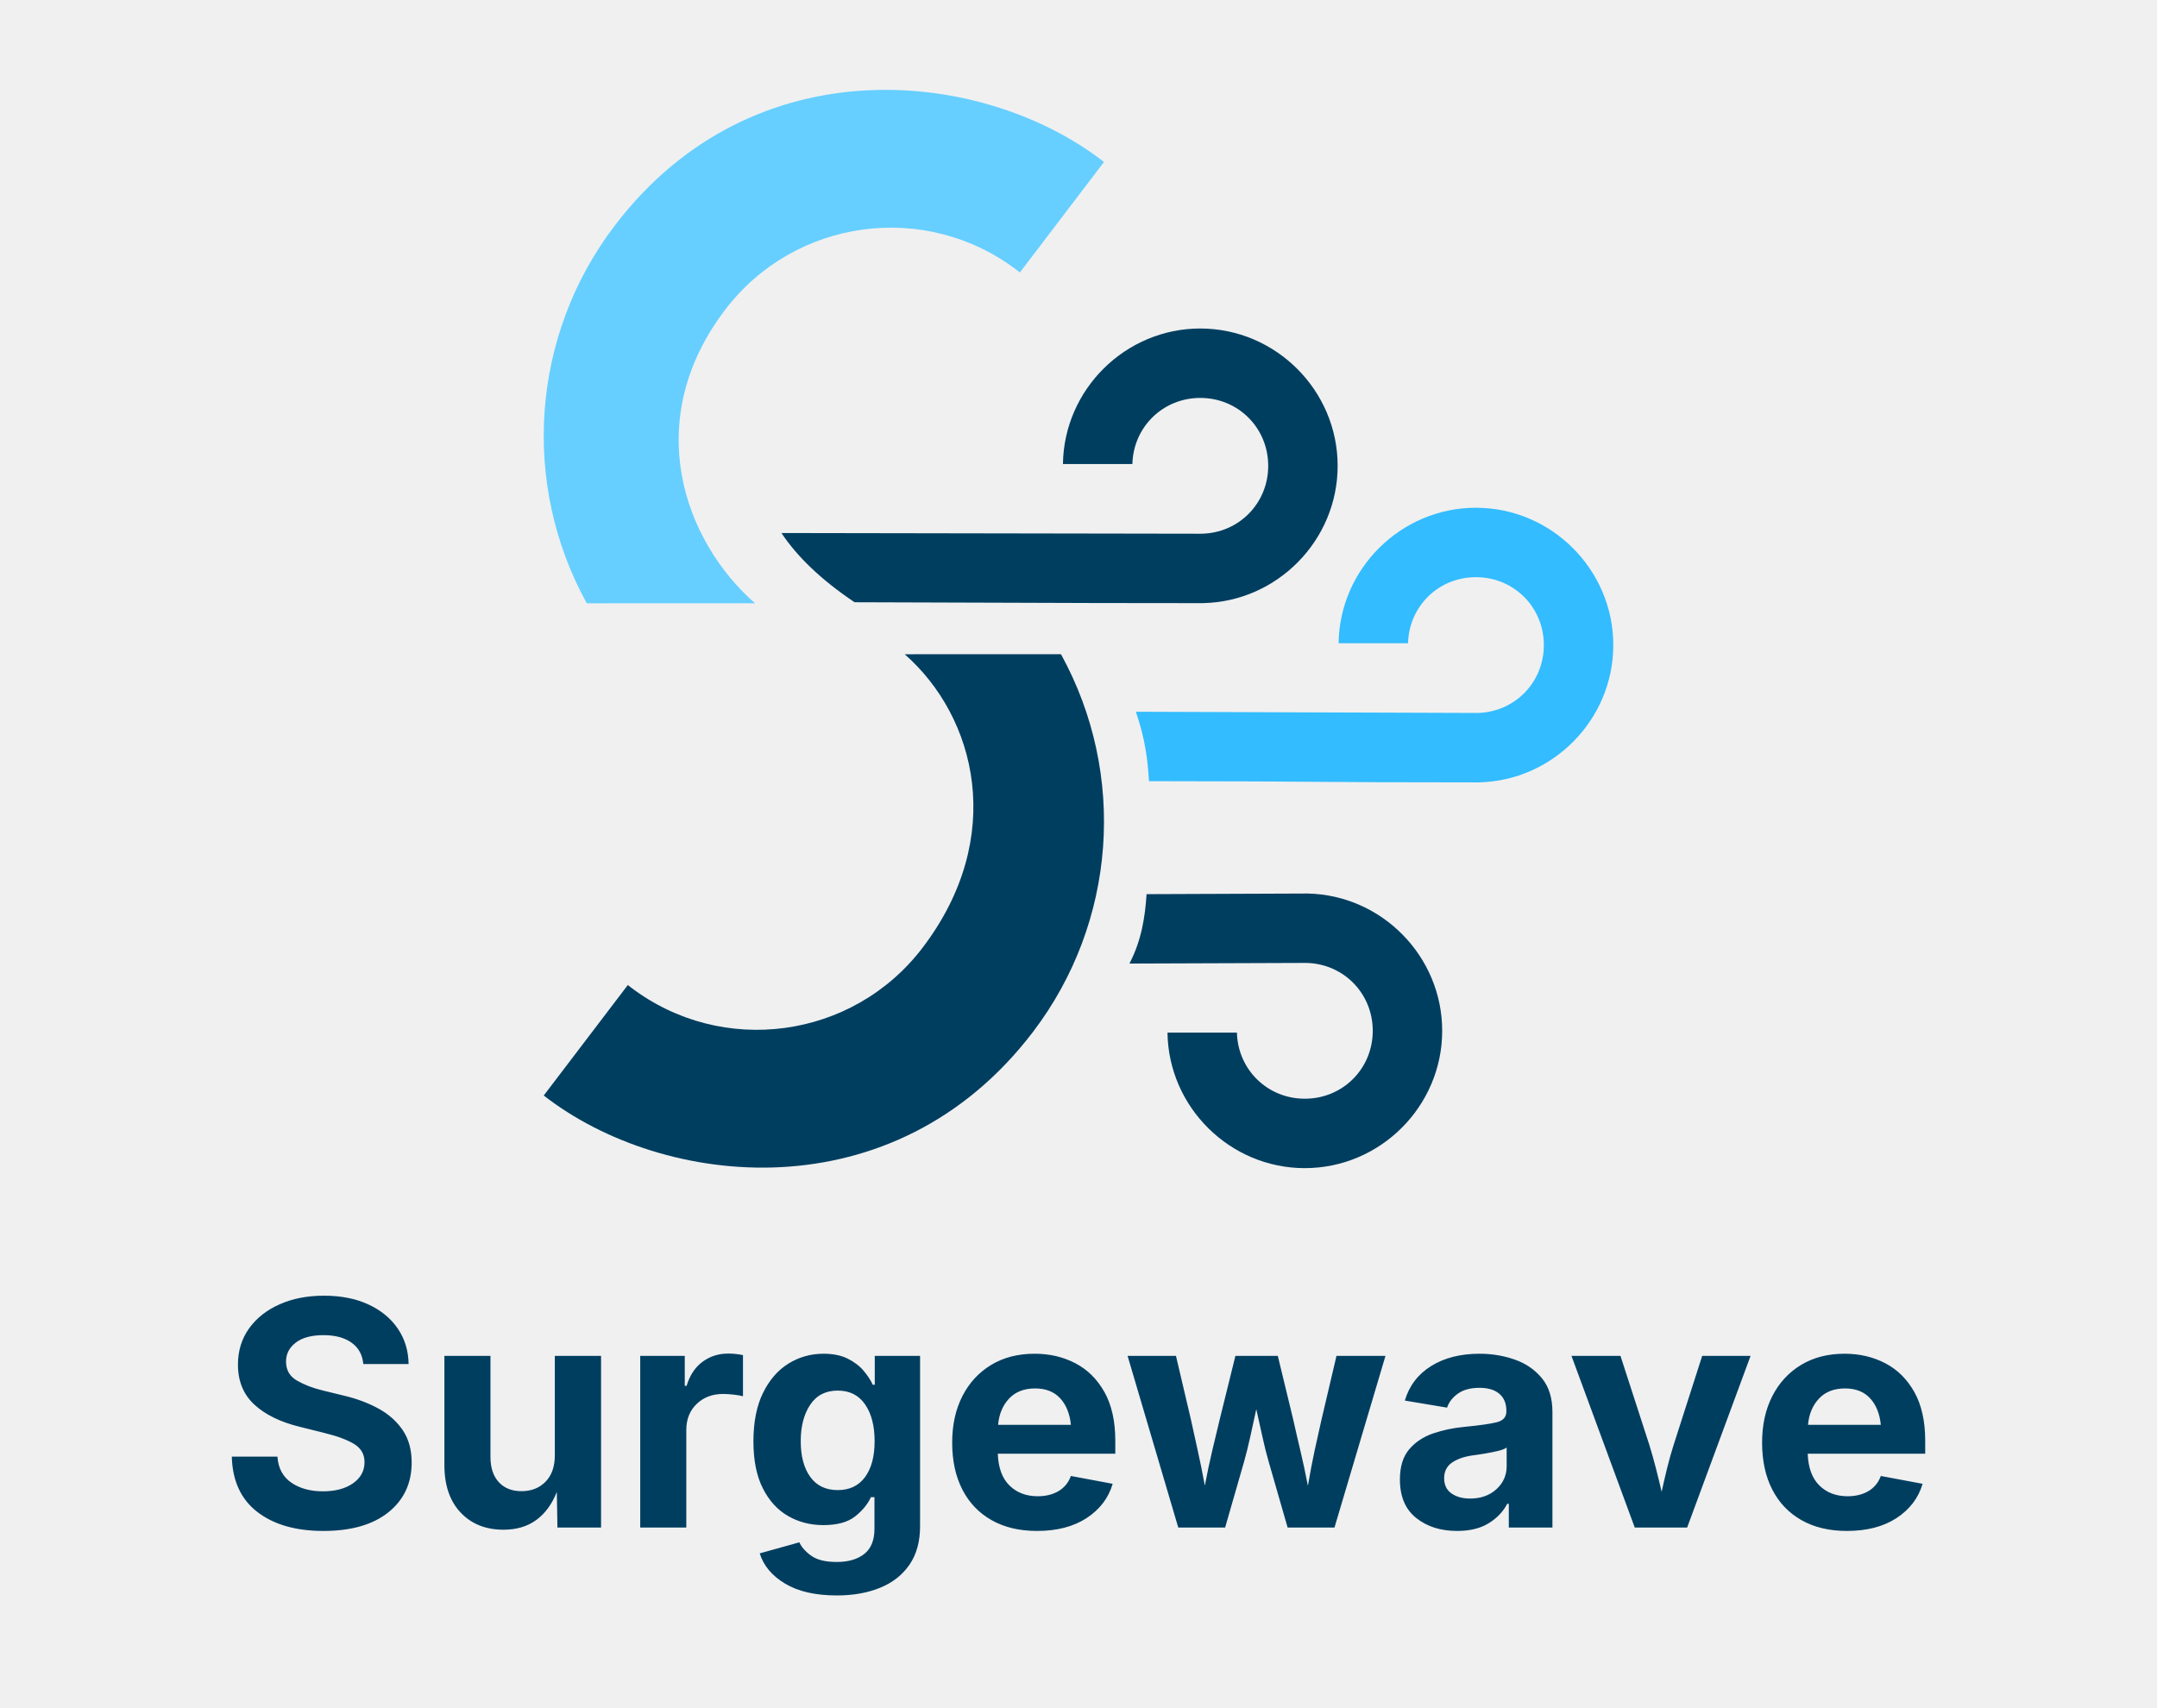
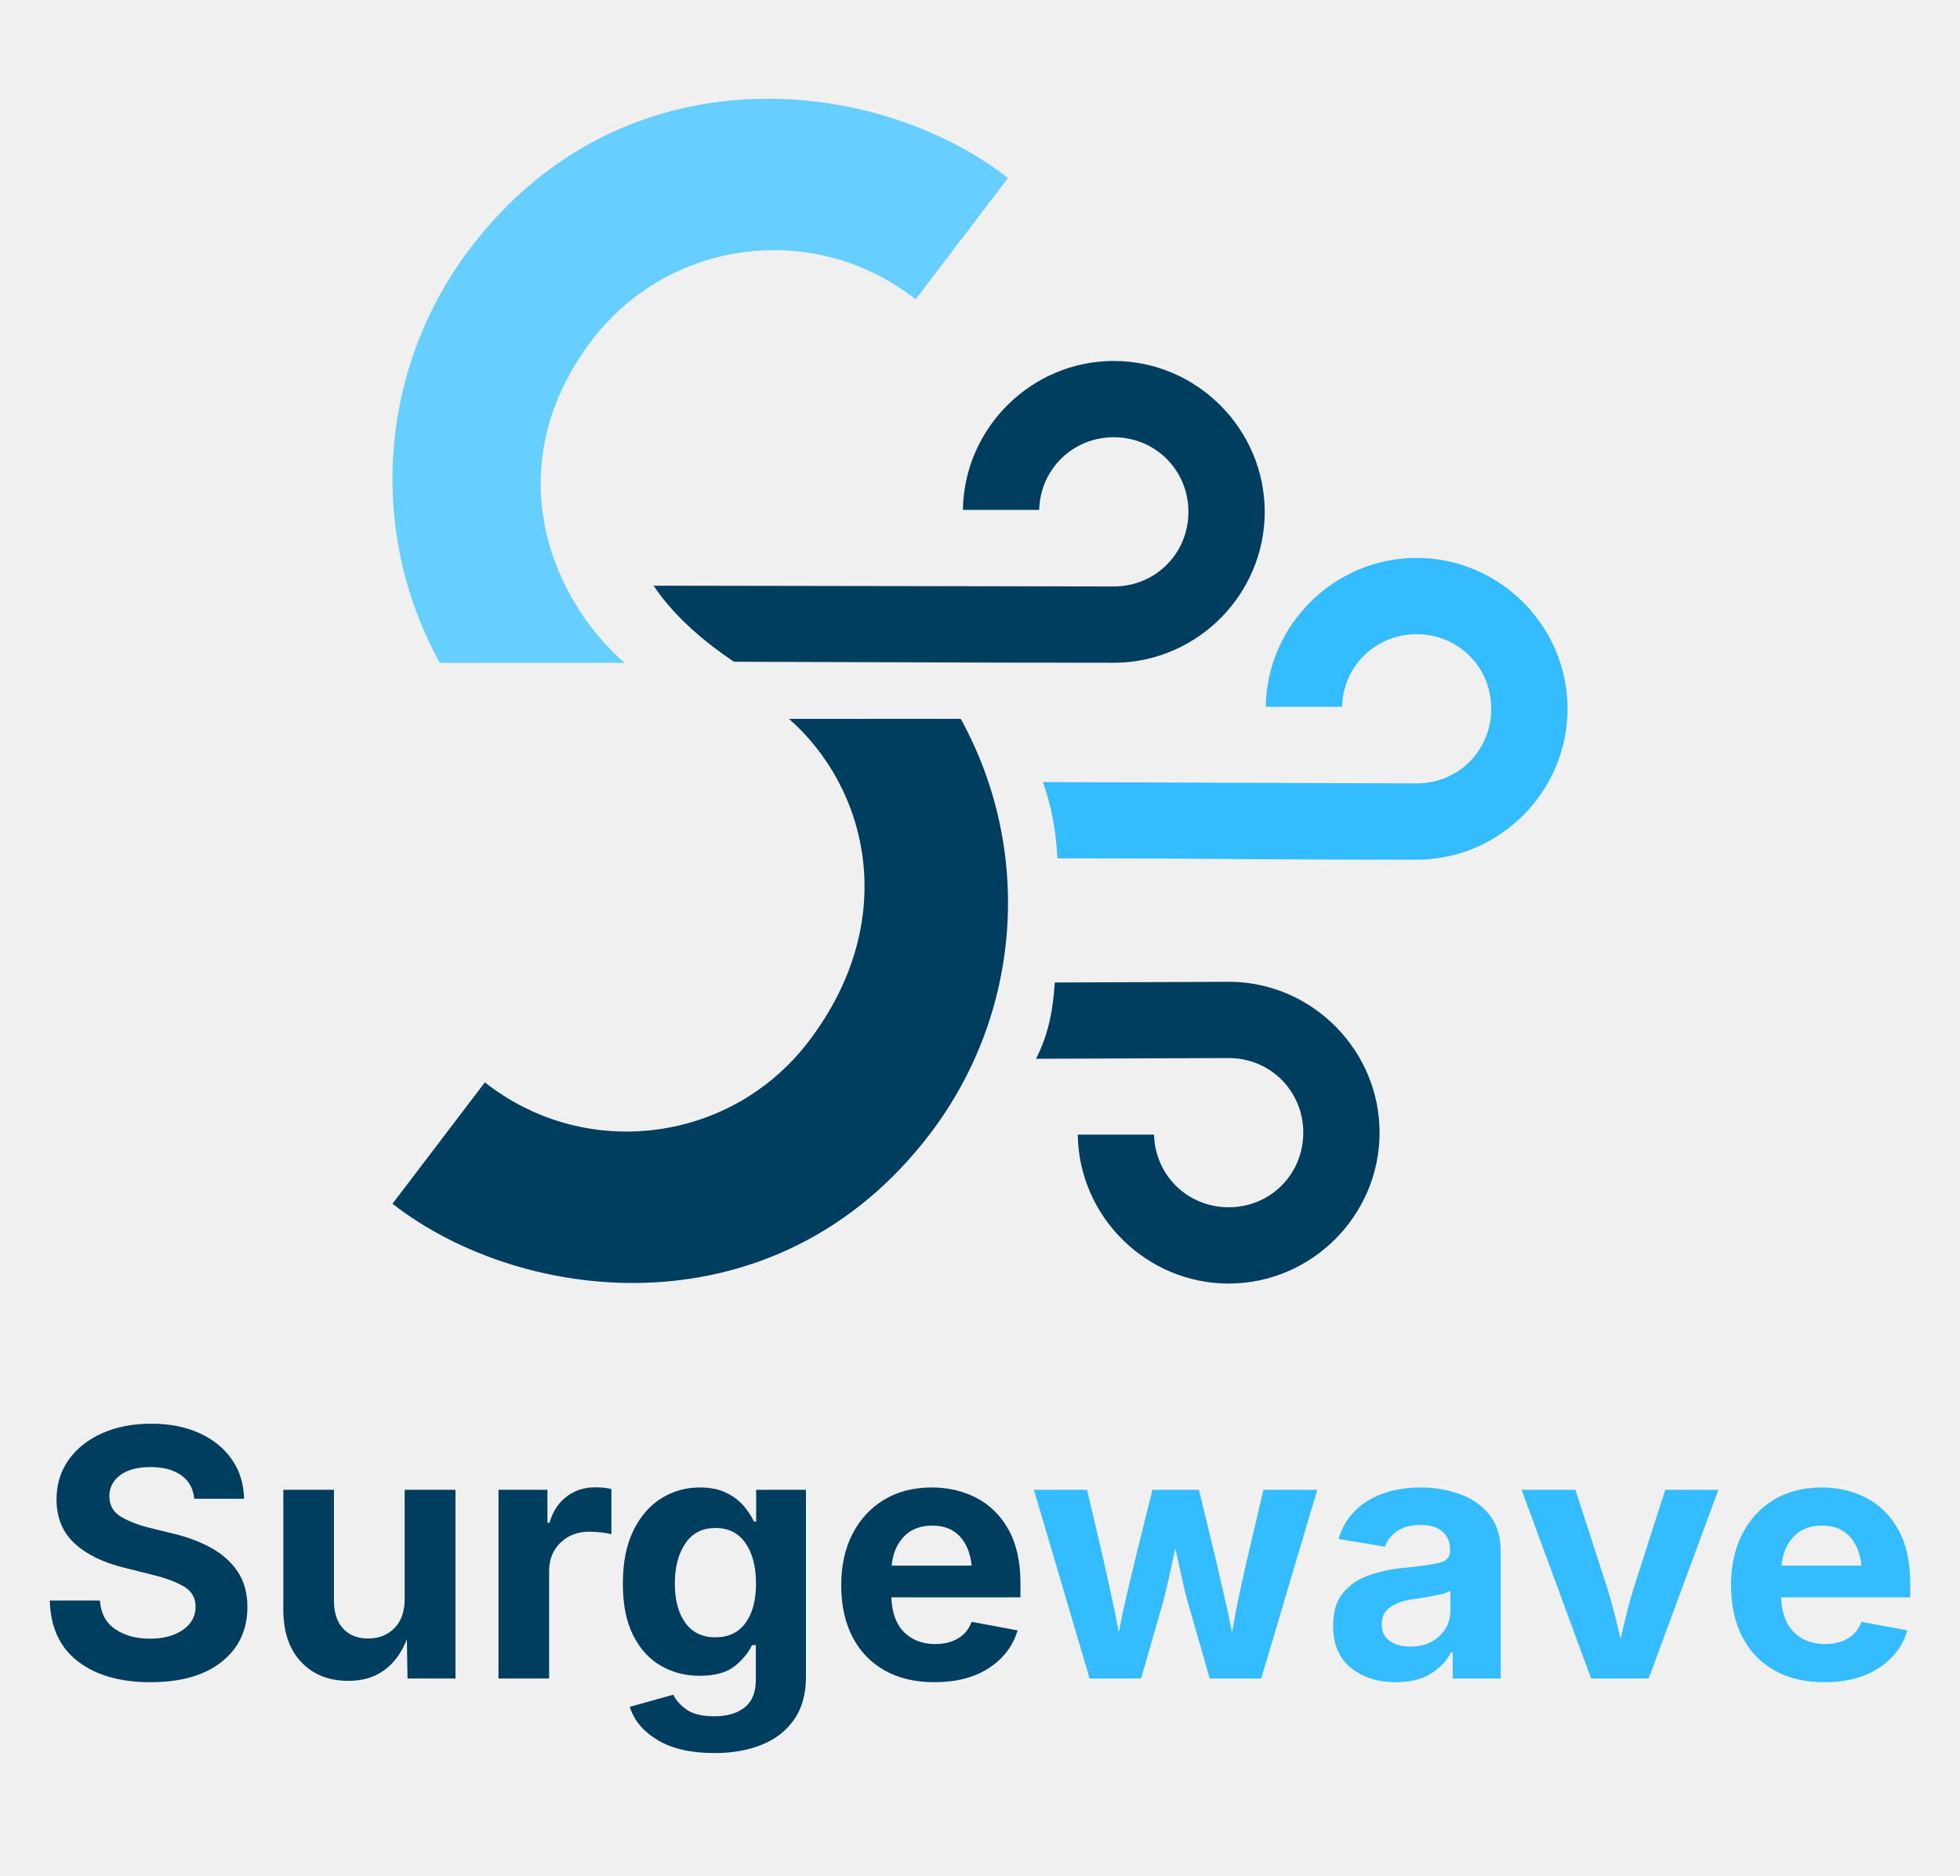
- <svg xmlns="http://www.w3.org/2000/svg" viewBox="0 0 480 380" role="img" aria-label="Surgewave logo vertical">
+ <svg xmlns="http://www.w3.org/2000/svg" viewBox="0 0 397 380" role="img" aria-label="Surgewave logo vertical">
  <defs>
    <style>
    .surgewave-wave { fill: #33bcff; }
    .surgewave-crest { fill: #66cfff; }
    .surgewave-ink { fill: #003e60; }
    @media (prefers-color-scheme: dark) {
      .surgewave-wave { fill: #33bcff; }
      .surgewave-crest { fill: #66cfff; }
      .surgewave-ink { fill: #ffffff; }
    }
    /* The page's own theme toggle; only effective when the SVG is inlined. */
    :root[data-theme-resolved="dark"] .surgewave-wave, [data-theme-resolved="dark"] .surgewave-wave,
    :root[data-theme="dark"] .surgewave-wave, [data-theme="dark"] .surgewave-wave { fill: #33bcff; }
    :root[data-theme-resolved="dark"] .surgewave-crest, [data-theme-resolved="dark"] .surgewave-crest,
    :root[data-theme="dark"] .surgewave-crest, [data-theme="dark"] .surgewave-crest { fill: #66cfff; }
    :root[data-theme-resolved="dark"] .surgewave-ink, [data-theme-resolved="dark"] .surgewave-ink,
    :root[data-theme="dark"] .surgewave-ink, [data-theme="dark"] .surgewave-ink { fill: #ffffff; }
    :root[data-theme-resolved="light"] .surgewave-wave, [data-theme-resolved="light"] .surgewave-wave,
    :root[data-theme="light"] .surgewave-wave, [data-theme="light"] .surgewave-wave { fill: #33bcff; }
    :root[data-theme-resolved="light"] .surgewave-crest, [data-theme-resolved="light"] .surgewave-crest,
    :root[data-theme="light"] .surgewave-crest, [data-theme="light"] .surgewave-crest { fill: #66cfff; }
    :root[data-theme-resolved="light"] .surgewave-ink, [data-theme-resolved="light"] .surgewave-ink,
    :root[data-theme="light"] .surgewave-ink, [data-theme="light"] .surgewave-ink { fill: #003e60; }
  </style>
  </defs>
-   <svg x="120" y="20" width="240" height="240" viewBox="-0.323 0 77.673 77.673">
+   <svg x="78.5" y="20" width="240" height="240" viewBox="-0.323 0 77.673 77.673">
    <g transform="translate(-40.26683,-38.24272)">
      <g transform="translate(12.27173,11.95761)">
        <path d="m 95.131,56.387 c -5.39,0 -9.82,4.388 -9.891,9.762 h 5.001 c 0.068,-2.669 2.203,-4.761 4.891,-4.761 2.731,-1e-6 4.891,2.161 4.891,4.892 0,2.712 -2.13,4.86 -4.834,4.89 l -24.548,-0.087 c 0.701,2.052 0.852,3.555 0.945,5 13.358,0.011 10.392,0.085 23.75,0.088 v -0.002 c 5.341,-0.11 9.688,-4.524 9.688,-9.889 0,-5.433 -4.458,-9.892 -9.891,-9.892 z" class="surgewave-wave" />
      </g>
      <path d="m 95.08,115.916 c -5.39,0 -9.82,-4.388 -9.891,-9.762 h 5.001 c 0.068,2.669 2.203,4.761 4.891,4.761 2.731,0 4.891,-2.161 4.891,-4.892 0,-2.712 -2.13,-4.86 -4.834,-4.89 l -12.688,0.046 c 0.865,-1.667 1.124,-3.333 1.233,-5 l 11.602,-0.045 c 5.341,0.11 9.688,4.524 9.688,9.889 0,5.433 -4.458,9.892 -9.891,9.892 z" class="surgewave-ink" />
      <path d="m 87.551,55.433 c -5.39,0 -9.82,4.388 -9.891,9.762 h 5.001 c 0.068,-2.669 2.203,-4.761 4.891,-4.761 2.731,-10e-7 4.891,2.161 4.891,4.892 0,2.712 -2.13,4.86 -4.834,4.89 l -30.222,-0.05 c 1.124,1.688 2.832,3.352 5.265,4.986 0,0 9.06,0.026 12.22,0.039 3.114,0.013 6.254,0.025 12.884,0.026 v -0.002 c 5.341,-0.11 9.688,-4.524 9.688,-9.889 0,-5.433 -4.458,-9.892 -9.891,-9.892 z" class="surgewave-ink" />
      <path d="m 77.516,78.894 -11.254,0.004 c 5.156,4.524 7.346,13.179 1.291,21.137 -5.017,6.593 -14.428,7.87 -21.021,2.853 -0.07,-0.053 -0.14,-0.108 -0.209,-0.162 l -6.056,7.958 c 8.598,6.703 25.213,8.588 35.244,-4.593 5.99,-7.871 6.776,-18.533 2.006,-27.197 z" class="surgewave-ink" />
      <path d="m 43.367,75.228 12.113,-0.004 c -5.156,-4.524 -8.206,-13.179 -2.15,-21.137 5.017,-6.593 14.428,-7.87 21.021,-2.853 0.07,0.053 0.14,0.108 0.209,0.162 l 6.056,-7.958 c -8.598,-6.703 -25.213,-8.588 -35.244,4.593 -5.99,7.871 -6.776,18.533 -2.006,27.197 z" class="surgewave-crest" />
    </g>
  </svg>
-   <path class="surgewave-ink" transform="translate(48.68 340.00) scale(0.03418)" d="M681 22Q412 22 251.5 -101.5Q91 -225 85 -462H382Q390 -349 472.5 -292.5Q555 -236 678 -236Q800 -236 874.5 -288.5Q949 -341 949 -426Q949 -503 881.5 -544Q814 -585 692 -615L528 -656Q339 -702 232 -800.5Q125 -899 125 -1061Q125 -1196 197.5 -1297Q270 -1398 396.5 -1454Q523 -1510 685 -1510Q850 -1510 973 -1453.5Q1096 -1397 1165 -1296.5Q1234 -1196 1236 -1065H941Q933 -1155 864.5 -1204Q796 -1253 682 -1253Q565 -1253 501.5 -1204.5Q438 -1156 438 -1081Q438 -998 509.5 -957Q581 -916 676 -893L811 -860Q936 -831 1037 -776.5Q1138 -722 1197 -635.5Q1256 -549 1256 -424Q1256 -221 1104.5 -99.5Q953 22 681 22ZM1854 14Q1680 14 1574.5 -98Q1469 -210 1469 -407V-1118H1769V-459Q1769 -355 1823 -296Q1877 -237 1971 -237Q2067 -237 2127.5 -298.5Q2188 -360 2188 -471V-1118H2489V0H2205L2201 -232Q2154 -113 2067.5 -49.5Q1981 14 1854 14ZM2744 0V-1118H3034V-923H3046Q3077 -1026 3149.5 -1079.5Q3222 -1133 3316 -1133Q3367 -1133 3413 -1123V-855Q3393 -861 3354.5 -865.5Q3316 -870 3283 -870Q3179 -870 3111.5 -805Q3044 -740 3044 -636V0ZM4025 442Q3815 442 3687 365Q3559 288 3522 168L3780 96Q3801 143 3857.5 183.5Q3914 224 4023 224Q4137 224 4203 171.5Q4269 119 4269 8V-198H4246Q4215 -130 4143.5 -73Q4072 -16 3936 -16Q3810 -16 3707 -75Q3604 -134 3542.5 -255Q3481 -376 3481 -561Q3481 -750 3543.5 -877Q3606 -1004 3709.5 -1068Q3813 -1132 3937 -1132Q4031 -1132 4095 -1100Q4159 -1068 4198.5 -1021Q4238 -974 4258 -930H4271V-1118H4566V-9Q4566 142 4496.5 242.5Q4427 343 4304.5 392.5Q4182 442 4025 442ZM4030 -244Q4145 -244 4207.5 -328.5Q4270 -413 4270 -563Q4270 -712 4208 -802Q4146 -892 4030 -892Q3912 -892 3850.5 -799.5Q3789 -707 3789 -563Q3789 -416 3851 -330Q3913 -244 4030 -244ZM5327 22Q5156 22 5032 -48Q4908 -118 4841.5 -247Q4775 -376 4775 -553Q4775 -726 4841.5 -856Q4908 -986 5028.5 -1059Q5149 -1132 5312 -1132Q5458 -1132 5577 -1070Q5696 -1008 5766.5 -882Q5837 -756 5837 -565V-481H5072Q5077 -344 5148 -274Q5219 -204 5332 -204Q5411 -204 5467.5 -237.5Q5524 -271 5548 -336L5820 -285Q5779 -146 5650.5 -62Q5522 22 5327 22ZM5074 -669H5548Q5537 -778 5478 -842Q5419 -906 5315 -906Q5207 -906 5145 -839.5Q5083 -773 5074 -669ZM6247 0 5917 -1118H6232L6329 -705Q6349 -612 6373 -505Q6397 -398 6420 -273Q6443 -395 6468.5 -502.5Q6494 -610 6517 -705L6619 -1118H6895L6995 -705Q7016 -610 7041.5 -503Q7067 -396 7091 -272Q7112 -396 7135 -503Q7158 -610 7180 -705L7277 -1118H7596L7264 0H6959L6835 -431Q6814 -503 6794.5 -593Q6775 -683 6755 -771Q6736 -683 6716 -592.5Q6696 -502 6676 -431L6552 0ZM8062 22Q7902 22 7796 -62.5Q7690 -147 7690 -313Q7690 -438 7750 -509Q7810 -580 7906 -613Q8002 -646 8112 -656Q8256 -670 8319.5 -685.5Q8383 -701 8383 -756V-761Q8383 -832 8337.5 -871Q8292 -910 8208 -910Q8121 -910 8068 -872.5Q8015 -835 7997 -781L7722 -827Q7765 -972 7893.5 -1052Q8022 -1132 8209 -1132Q8329 -1132 8437.5 -1094Q8546 -1056 8614.5 -972.5Q8683 -889 8683 -753V0H8399V-155H8389Q8348 -77 8267 -27.5Q8186 22 8062 22ZM8147 -189Q8252 -189 8318.5 -250Q8385 -311 8385 -400V-521Q8367 -508 8326.5 -498.5Q8286 -489 8241 -481.5Q8196 -474 8163 -470Q8080 -458 8029 -423Q7978 -388 7978 -321Q7978 -256 8025.5 -222.5Q8073 -189 8147 -189ZM9219 0 8807 -1118H9126L9314 -538Q9337 -463 9356.5 -387Q9376 -311 9394 -233Q9411 -311 9429.5 -386.5Q9448 -462 9472 -538L9658 -1118H9973L9560 0ZM10600 22Q10429 22 10305 -48Q10181 -118 10114.5 -247Q10048 -376 10048 -553Q10048 -726 10114.5 -856Q10181 -986 10301.5 -1059Q10422 -1132 10585 -1132Q10731 -1132 10850 -1070Q10969 -1008 11039.5 -882Q11110 -756 11110 -565V-481H10345Q10350 -344 10421 -274Q10492 -204 10605 -204Q10684 -204 10740.5 -237.5Q10797 -271 10821 -336L11093 -285Q11052 -146 10923.5 -62Q10795 22 10600 22ZM10347 -669H10821Q10810 -778 10751 -842Q10692 -906 10588 -906Q10480 -906 10418 -839.5Q10356 -773 10347 -669Z" />
+   <path class="surgewave-ink" transform="translate(7.18 340.00) scale(0.03418)" d="M681 22Q412 22 251.5 -101.5Q91 -225 85 -462H382Q390 -349 472.5 -292.5Q555 -236 678 -236Q800 -236 874.5 -288.5Q949 -341 949 -426Q949 -503 881.5 -544Q814 -585 692 -615L528 -656Q339 -702 232 -800.5Q125 -899 125 -1061Q125 -1196 197.5 -1297Q270 -1398 396.5 -1454Q523 -1510 685 -1510Q850 -1510 973 -1453.5Q1096 -1397 1165 -1296.5Q1234 -1196 1236 -1065H941Q933 -1155 864.5 -1204Q796 -1253 682 -1253Q565 -1253 501.5 -1204.5Q438 -1156 438 -1081Q438 -998 509.5 -957Q581 -916 676 -893L811 -860Q936 -831 1037 -776.5Q1138 -722 1197 -635.5Q1256 -549 1256 -424Q1256 -221 1104.5 -99.5Q953 22 681 22ZM1854 14Q1680 14 1574.5 -98Q1469 -210 1469 -407V-1118H1769V-459Q1769 -355 1823 -296Q1877 -237 1971 -237Q2067 -237 2127.5 -298.5Q2188 -360 2188 -471V-1118H2489V0H2205L2201 -232Q2154 -113 2067.5 -49.5Q1981 14 1854 14ZM2744 0V-1118H3034V-923H3046Q3077 -1026 3149.5 -1079.5Q3222 -1133 3316 -1133Q3367 -1133 3413 -1123V-855Q3393 -861 3354.5 -865.5Q3316 -870 3283 -870Q3179 -870 3111.5 -805Q3044 -740 3044 -636V0ZM4025 442Q3815 442 3687 365Q3559 288 3522 168L3780 96Q3801 143 3857.5 183.5Q3914 224 4023 224Q4137 224 4203 171.5Q4269 119 4269 8V-198H4246Q4215 -130 4143.5 -73Q4072 -16 3936 -16Q3810 -16 3707 -75Q3604 -134 3542.5 -255Q3481 -376 3481 -561Q3481 -750 3543.5 -877Q3606 -1004 3709.5 -1068Q3813 -1132 3937 -1132Q4031 -1132 4095 -1100Q4159 -1068 4198.5 -1021Q4238 -974 4258 -930H4271V-1118H4566V-9Q4566 142 4496.5 242.5Q4427 343 4304.5 392.5Q4182 442 4025 442ZM4030 -244Q4145 -244 4207.5 -328.5Q4270 -413 4270 -563Q4270 -712 4208 -802Q4146 -892 4030 -892Q3912 -892 3850.5 -799.5Q3789 -707 3789 -563Q3789 -416 3851 -330Q3913 -244 4030 -244ZM5327 22Q5156 22 5032 -48Q4908 -118 4841.5 -247Q4775 -376 4775 -553Q4775 -726 4841.5 -856Q4908 -986 5028.5 -1059Q5149 -1132 5312 -1132Q5458 -1132 5577 -1070Q5696 -1008 5766.5 -882Q5837 -756 5837 -565V-481H5072Q5077 -344 5148 -274Q5219 -204 5332 -204Q5411 -204 5467.5 -237.5Q5524 -271 5548 -336L5820 -285Q5779 -146 5650.5 -62Q5522 22 5327 22ZM5074 -669H5548Q5537 -778 5478 -842Q5419 -906 5315 -906Q5207 -906 5145 -839.5Q5083 -773 5074 -669Z" />
+   <path class="surgewave-wave" transform="translate(7.18 340.00) scale(0.03418)" d="M6247 0 5917 -1118H6232L6329 -705Q6349 -612 6373 -505Q6397 -398 6420 -273Q6443 -395 6468.5 -502.5Q6494 -610 6517 -705L6619 -1118H6895L6995 -705Q7016 -610 7041.5 -503Q7067 -396 7091 -272Q7112 -396 7135 -503Q7158 -610 7180 -705L7277 -1118H7596L7264 0H6959L6835 -431Q6814 -503 6794.5 -593Q6775 -683 6755 -771Q6736 -683 6716 -592.5Q6696 -502 6676 -431L6552 0ZM8062 22Q7902 22 7796 -62.5Q7690 -147 7690 -313Q7690 -438 7750 -509Q7810 -580 7906 -613Q8002 -646 8112 -656Q8256 -670 8319.5 -685.5Q8383 -701 8383 -756V-761Q8383 -832 8337.5 -871Q8292 -910 8208 -910Q8121 -910 8068 -872.5Q8015 -835 7997 -781L7722 -827Q7765 -972 7893.5 -1052Q8022 -1132 8209 -1132Q8329 -1132 8437.5 -1094Q8546 -1056 8614.5 -972.5Q8683 -889 8683 -753V0H8399V-155H8389Q8348 -77 8267 -27.5Q8186 22 8062 22ZM8147 -189Q8252 -189 8318.5 -250Q8385 -311 8385 -400V-521Q8367 -508 8326.5 -498.5Q8286 -489 8241 -481.5Q8196 -474 8163 -470Q8080 -458 8029 -423Q7978 -388 7978 -321Q7978 -256 8025.5 -222.5Q8073 -189 8147 -189ZM9219 0 8807 -1118H9126L9314 -538Q9337 -463 9356.5 -387Q9376 -311 9394 -233Q9411 -311 9429.5 -386.5Q9448 -462 9472 -538L9658 -1118H9973L9560 0ZM10600 22Q10429 22 10305 -48Q10181 -118 10114.5 -247Q10048 -376 10048 -553Q10048 -726 10114.5 -856Q10181 -986 10301.5 -1059Q10422 -1132 10585 -1132Q10731 -1132 10850 -1070Q10969 -1008 11039.5 -882Q11110 -756 11110 -565V-481H10345Q10350 -344 10421 -274Q10492 -204 10605 -204Q10684 -204 10740.5 -237.5Q10797 -271 10821 -336L11093 -285Q11052 -146 10923.5 -62Q10795 22 10600 22ZM10347 -669H10821Q10810 -778 10751 -842Q10692 -906 10588 -906Q10480 -906 10418 -839.5Q10356 -773 10347 -669Z" />
</svg>
